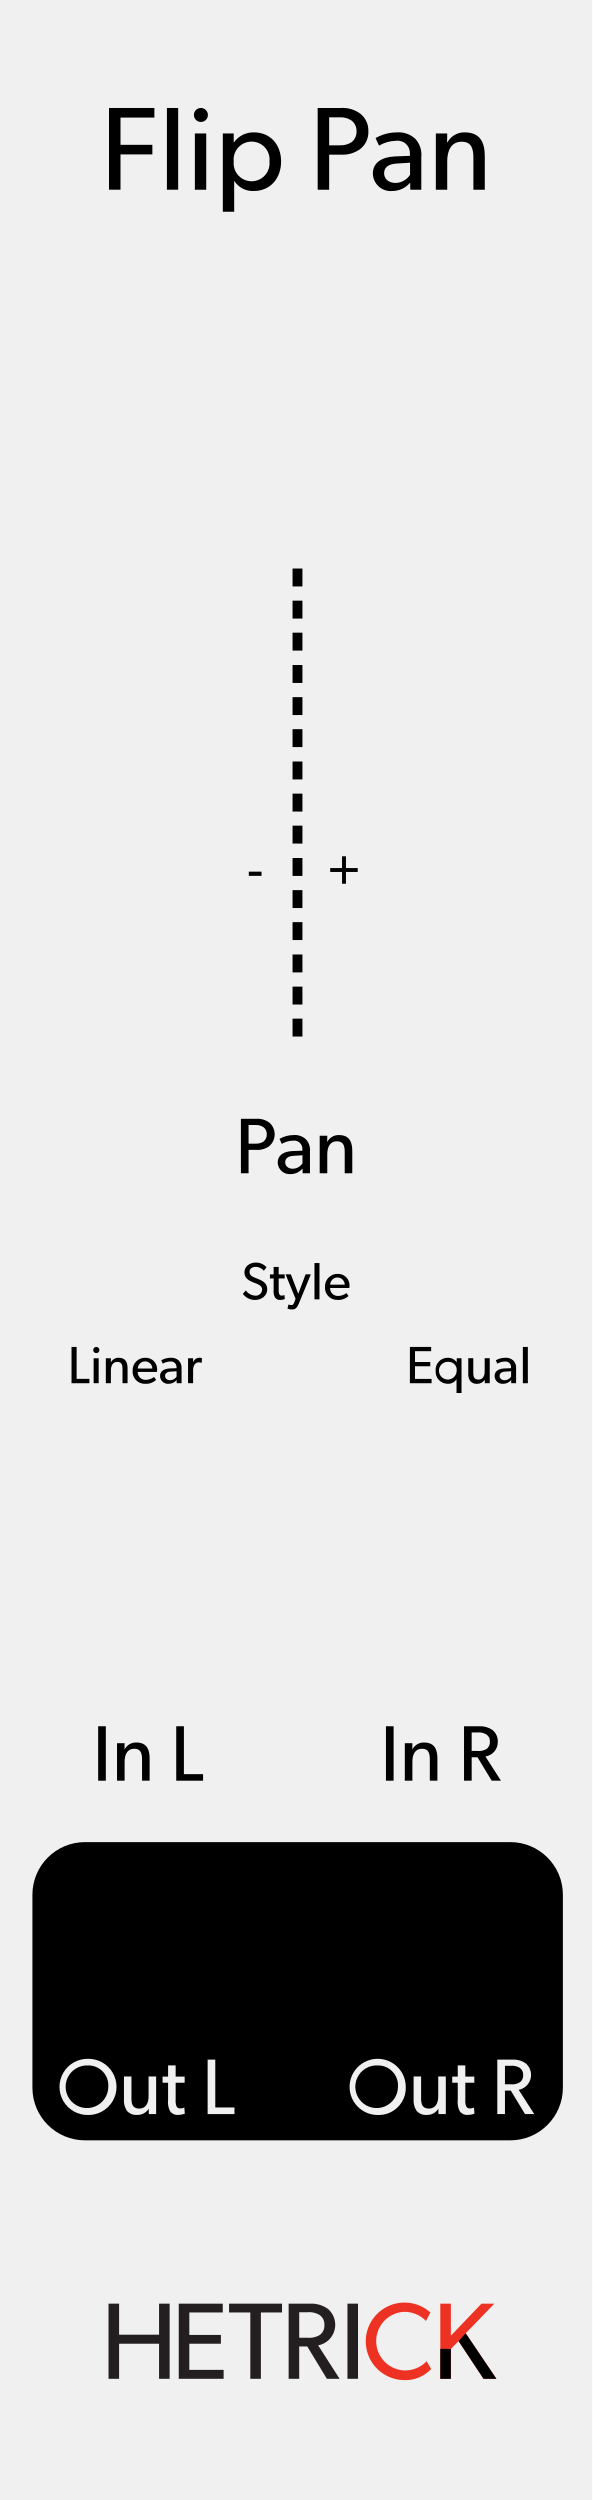
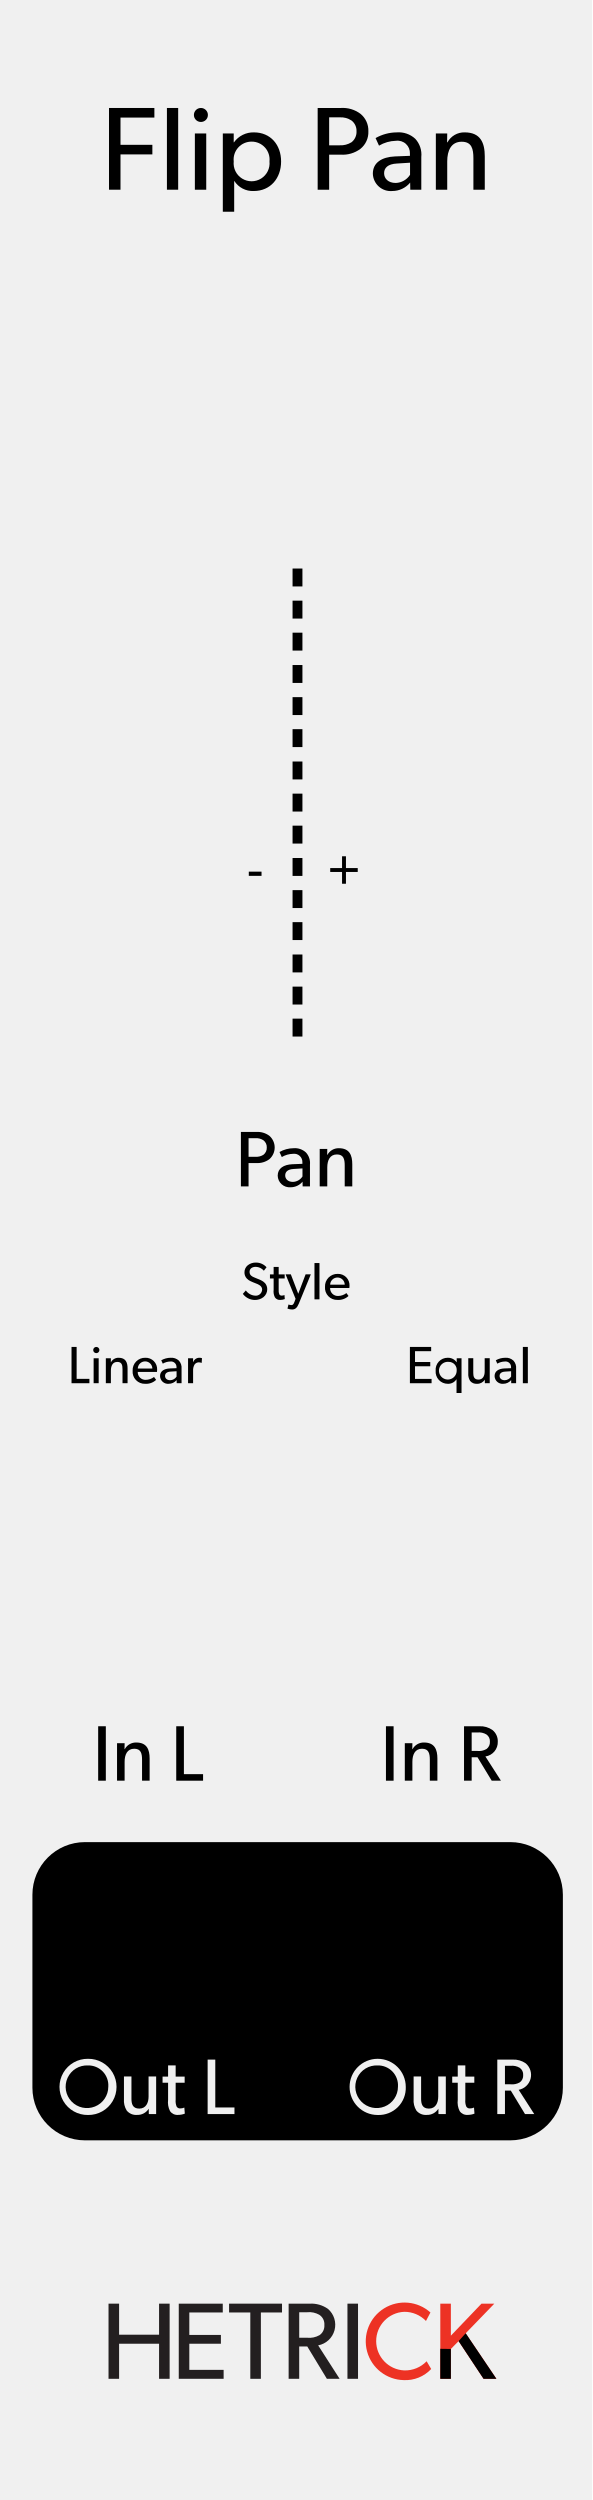
<svg xmlns="http://www.w3.org/2000/svg" id="svg8" width="90" height="380" viewBox="0 0 90 380" version="1.1">
  <defs id="defs185" />
  <g id="layer1">
    <path id="rect817" d="M0,0H90V380H0Z" transform="translate(0 0.00002)" style="fill: #f0f0f0" />
  </g>
  <g id="g22">
    <path d="M25.784,361.578H24.178v-5.331H18.102v5.331H16.496V350.155h1.606v4.719h6.076v-4.719h1.606Z" transform="translate(0 0.00002)" style="fill: #231f20" id="path6" />
    <path d="M33.992,361.578H27.171V350.155h6.689v1.341H28.776v3.411h4.801v1.341h-4.801v3.973h5.215Z" transform="translate(0 0.00002)" style="fill: #231f20" id="path8" />
    <path d="M42.865,351.496H39.653v10.083h-1.606V351.496H34.819v-1.341h8.046Z" transform="translate(0 0.00002)" style="fill: #231f20" id="path10" />
    <path d="M51.622,361.578H49.685l-2.98-4.917H45.479v4.917h-1.606V350.155h3.228a4.373,4.373,0,0,1,2.748.795A3.185,3.185,0,0,1,48.36,356.496Zm-3.046-9.702a3.047,3.047,0,0,0-1.92-.414h-1.175v3.874h1.175a3.159,3.159,0,0,0,1.92-.397,1.727,1.727,0,0,0,.729-1.54A1.698,1.698,0,0,0,48.575,351.877Z" transform="translate(0 0.00002)" style="fill: #231f20" id="path12" />
    <path d="M54.419,361.578H52.813V350.155h1.606Z" transform="translate(0 0.00002)" style="fill: #231f20" id="path14" />
    <path d="M65.542,360.088A5.355,5.355,0,0,1,61.37,361.777a5.895,5.895,0,1,1,4.056-10.281l-.679,1.291a4.527,4.527,0,0,0-3.311-1.391,4.458,4.458,0,0,0,0,8.907,4.522,4.522,0,0,0,3.411-1.391Z" transform="translate(0 0.00002)" style="fill: #ed3224" id="path16" />
    <path d="M75.452,361.578H73.499L69.707,355.85l-1.175,1.192v4.536H66.926V350.155h1.606v4.868l4.652-4.868h1.954l-4.354,4.503Z" transform="translate(0 0.00002)" style="fill: #ed3224" id="path18" />
    <path d="M75.452,361.578H73.499L69.707,355.85l-1.175,1.192v4.536H66.926V357.019l1.606.023,1.175-1.192,1.076-1.192.616.914.497.737Z" transform="translate(0 0.00002)" id="path20" />
  </g>
  <g id="g38">
    <path d="M23.466,17.871h-5.15v4.141h4.844v1.458H18.316v5.366H16.57V16.413h6.896Z" transform="translate(0 0.00002)" id="path24" />
    <path d="M27.082,28.836H25.372V16.413H27.082Z" transform="translate(0 0.00002)" id="path26" />
    <path d="M30.484,18.538a1.064,1.064,0,1,1,1.117-1.062A1.061,1.061,0,0,1,30.484,18.538Zm.864,10.299H29.62V20.284h1.729Z" transform="translate(0 0.00002)" id="path28" />
    <path d="M38.567,29.035a3.323,3.323,0,0,1-2.953-1.531l-.018-.018v4.7H33.868V20.284h1.657v1.351h.036a3.625,3.625,0,0,1,3.042-1.513c2.521,0,4.124,1.891,4.124,4.43C42.727,27.09,41.106,29.035,38.567,29.035Zm-.324-7.508a2.72,2.72,0,0,0-2.719,3.007,2.734,2.734,0,1,0,5.438,0A2.72,2.72,0,0,0,38.243,21.526Z" transform="translate(0 0.00002)" id="path30" />
    <path d="M54.785,22.625a4.496,4.496,0,0,1-3.007.882H50.032v5.33H48.285V16.413h3.493a4.499,4.499,0,0,1,3.007.882,3.267,3.267,0,0,1,1.207,2.665A3.241,3.241,0,0,1,54.785,22.625Zm-1.351-4.303a2.93,2.93,0,0,0-1.8-.486H50.032v4.25h1.603a3.057,3.057,0,0,0,1.8-.468A1.998,1.998,0,0,0,54.191,19.96,1.962,1.962,0,0,0,53.435,18.321Z" transform="translate(0 0.00002)" id="path32" />
    <path d="M64.037,28.836H62.363l-.019-1.08A3.528,3.528,0,0,1,59.626,29.035a2.718,2.718,0,0,1-2.953-2.647c0-1.674,1.369-2.521,3.35-2.611l2.286-.09v-.342a1.876,1.876,0,0,0-2.124-1.944,5.256,5.256,0,0,0-2.575.738l-.522-1.152a6.594,6.594,0,0,1,3.205-.864,3.707,3.707,0,0,1,2.827.973,3.542,3.542,0,0,1,.918,2.772Zm-1.71-4.105-1.999.126c-1.387.072-1.944.666-1.944,1.476,0,.811.63,1.477,1.765,1.477a2.686,2.686,0,0,0,2.179-1.242Z" transform="translate(0 0.00002)" id="path34" />
    <path d="M73.686,28.836H71.957V24.065c0-1.44-.253-2.521-1.783-2.521-1.603,0-2.196,1.35-2.196,2.989v4.303H66.249V20.284h1.729L67.959,21.634h.055a2.889,2.889,0,0,1,2.61-1.513c2.431,0,3.062,1.603,3.062,3.655Z" transform="translate(0 0.00002)" id="path36" />
  </g>
-   <g id="g46">
-     <path d="M40.948,174.195a2.997,2.997,0,0,1-2.003.587H37.781V178.333H36.618v-8.275h2.327a2.997,2.997,0,0,1,2.003.587,2.362,2.362,0,0,1,0,3.55Zm-.899-2.867a1.954,1.954,0,0,0-1.2-.324H37.781v2.831h1.067a2.037,2.037,0,0,0,1.2-.312,1.331,1.331,0,0,0,.503-1.103A1.309,1.309,0,0,0,40.048,171.329Z" transform="translate(0 0.00002)" id="path40" />
-     <path d="M47.115,178.333H46l-.012-.72a2.351,2.351,0,0,1-1.811.852,1.81,1.81,0,0,1-1.967-1.763c0-1.115.911-1.679,2.23-1.739l1.523-.06v-.228a1.25,1.25,0,0,0-1.416-1.295,3.495,3.495,0,0,0-1.715.492l-.348-.768a4.381,4.381,0,0,1,2.135-.576,2.469,2.469,0,0,1,1.883.647,2.36,2.36,0,0,1,.611,1.847Zm-1.139-2.734-1.331.084c-.924.048-1.295.444-1.295.983s.42.983,1.175.983a1.789,1.789,0,0,0,1.451-.828Z" transform="translate(0 0.00002)" id="path42" />
-     <path d="M53.547,178.333H52.396v-3.178c0-.959-.168-1.679-1.188-1.679-1.067,0-1.463.899-1.463,1.991V178.333H48.594v-5.697h1.151l-.013.899h.036a1.924,1.924,0,0,1,1.739-1.007c1.619,0,2.039,1.067,2.039,2.435Z" transform="translate(0 0.00002)" id="path44" />
+   <g id="g46" transform="translate(0,1.999805)">
+     <path d="m 40.948,174.195 a 2.997,2.997 0 0 1 -2.003,0.587 h -1.164 v 3.55 h -1.163 v -8.275 h 2.327 a 2.997,2.997 0 0 1 2.003,0.587 2.362,2.362 0 0 1 0,3.55 z m -0.899,-2.867 a 1.954,1.954 0 0 0 -1.2,-0.324 h -1.067 v 2.831 h 1.067 a 2.037,2.037 0 0 0 1.2,-0.312 1.331,1.331 0 0 0 0.503,-1.103 1.309,1.309 0 0 0 -0.503,-1.092 z" transform="translate(0,2e-5)" id="path40" />
+     <path d="M 47.115,178.333 H 46 l -0.012,-0.72 a 2.351,2.351 0 0 1 -1.811,0.852 1.81,1.81 0 0 1 -1.967,-1.763 c 0,-1.115 0.911,-1.679 2.23,-1.739 l 1.523,-0.06 v -0.228 a 1.25,1.25 0 0 0 -1.416,-1.295 3.495,3.495 0 0 0 -1.715,0.492 l -0.348,-0.768 a 4.381,4.381 0 0 1 2.135,-0.576 2.469,2.469 0 0 1 1.883,0.647 2.36,2.36 0 0 1 0.611,1.847 z m -1.139,-2.734 -1.331,0.084 c -0.924,0.048 -1.295,0.444 -1.295,0.983 0,0.54 0.42,0.983 1.175,0.983 a 1.789,1.789 0 0 0 1.451,-0.828 z" transform="translate(0,2e-5)" id="path42" />
+     <path d="m 53.547,178.333 h -1.151 v -3.178 c 0,-0.959 -0.168,-1.679 -1.188,-1.679 -1.067,0 -1.463,0.899 -1.463,1.991 v 2.866 h -1.151 v -5.697 h 1.151 l -0.013,0.899 h 0.036 a 1.924,1.924 0 0 1 1.739,-1.007 c 1.619,0 2.039,1.067 2.039,2.435 z" transform="translate(0,2e-5)" id="path44" />
  </g>
  <g id="g54">
    <path d="M16.085,270.666H14.922v-8.275H16.085Z" transform="translate(0 0.00002)" id="path48" />
    <path d="M22.743,270.666H21.591v-3.178c0-.96-.167-1.68-1.187-1.68-1.067,0-1.463.899-1.463,1.991V270.666H17.79v-5.696h1.151l-.012.899h.036a1.925,1.925,0,0,1,1.739-1.008c1.619,0,2.039,1.067,2.039,2.435Z" transform="translate(0 0.00002)" id="path50" />
    <path d="M30.867,270.666H26.789v-8.275h1.163v7.28H30.867Z" transform="translate(0 0.00002)" id="path52" />
  </g>
  <g id="g62">
    <path d="M59.827,270.666H58.664v-8.275h1.163Z" transform="translate(0 0.00002)" id="path56" />
    <path d="M66.484,270.666H65.333v-3.178c0-.96-.167-1.68-1.187-1.68-1.067,0-1.464.899-1.464,1.991V270.666H61.531v-5.696h1.151l-.012.899H62.707a1.925,1.925,0,0,1,1.739-1.008c1.619,0,2.038,1.067,2.038,2.435Z" transform="translate(0 0.00002)" id="path58" />
    <path d="M76.144,270.666H74.74l-2.158-3.562h-.888V270.666H70.531v-8.275h2.338a3.167,3.167,0,0,1,1.991.576,2.178,2.178,0,0,1,.804,1.751,2.201,2.201,0,0,1-1.883,2.267ZM73.938,263.638a2.212,2.212,0,0,0-1.392-.3h-.852v2.807h.852a2.285,2.285,0,0,0,1.392-.288,1.251,1.251,0,0,0,.527-1.115A1.233,1.233,0,0,0,73.938,263.638Z" transform="translate(0 0.00002)" id="path60" />
  </g>
  <rect x="4.927" y="280" width="80.63" height="45.333" rx="8" ry="8" id="rect64" />
  <g id="g74" style="fill:#f0f0f0;fill-opacity:1">
    <path d="M13.378,321.478a4.27,4.27,0,1,1,0-8.539,4.27,4.27,0,1,1,0,8.539Zm0-7.531a3.242,3.242,0,1,0,3.083,3.237A3.027,3.027,0,0,0,13.378,313.946Z" transform="translate(0 0.00002)" style="fill:#f0f0f0;fill-opacity:1" id="path66" />
    <path d="M23.734,321.334H22.619l-.012-.815a1.987,1.987,0,0,1-1.763.947,1.845,1.845,0,0,1-1.583-.66,2.891,2.891,0,0,1-.42-1.763v-3.418H19.98v3.37c0,.779.168,1.511,1.188,1.511,1.007,0,1.415-.863,1.415-1.822V315.625h1.151Z" transform="translate(0 0.00002)" style="fill:#f0f0f0;fill-opacity:1" id="path68" />
    <path d="M28.091,321.273a2.881,2.881,0,0,1-1.043.192,1.337,1.337,0,0,1-1.211-.588,2.975,2.975,0,0,1-.288-1.703v-2.603H24.709v-.924h.84v-1.702H26.7v1.702h1.367v.924H26.7v2.579a2.233,2.233,0,0,0,.144,1.043.597.597,0,0,0,.587.288,1.391,1.391,0,0,0,.588-.132Z" transform="translate(0 0.00002)" style="fill:#f0f0f0;fill-opacity:1" id="path70" />
    <path d="M35.638,321.334H31.561v-8.275h1.163v7.279h2.915Z" transform="translate(0 0.00002)" style="fill:#f0f0f0;fill-opacity:1" id="path72" />
  </g>
  <g id="g84" style="fill:#f0f0f0;fill-opacity:1">
    <path d="M57.407,321.478a4.27,4.27,0,1,1,4.27-4.27A4.111,4.111,0,0,1,57.407,321.478Zm0-7.531a3.242,3.242,0,1,0,3.083,3.237A3.027,3.027,0,0,0,57.407,313.946Z" transform="translate(0 0.00002)" style="fill:#f0f0f0;fill-opacity:1" id="path76" />
    <path d="M67.763,321.334H66.647l-.012-.815a1.985,1.985,0,0,1-1.763.947,1.845,1.845,0,0,1-1.583-.66,2.891,2.891,0,0,1-.42-1.763v-3.418h1.139v3.37c0,.779.168,1.511,1.188,1.511,1.008,0,1.415-.863,1.415-1.822V315.625H67.763Z" transform="translate(0 0.00002)" style="fill:#f0f0f0;fill-opacity:1" id="path78" />
    <path d="M72.12,321.273a2.877,2.877,0,0,1-1.043.192,1.338,1.338,0,0,1-1.212-.588,2.98,2.98,0,0,1-.287-1.703v-2.603h-.84v-.924h.84v-1.702h1.151v1.702h1.367v.924H70.729v2.579a2.24,2.24,0,0,0,.144,1.043.597.597,0,0,0,.588.288,1.391,1.391,0,0,0,.588-.132Z" transform="translate(0 0.00002)" style="fill:#f0f0f0;fill-opacity:1" id="path80" />
    <path d="M81.202,321.334H79.799l-2.158-3.562h-.888v3.562H75.59v-8.275h2.338a3.167,3.167,0,0,1,1.991.575,2.307,2.307,0,0,1-1.079,4.018Zm-2.206-7.028a2.206,2.206,0,0,0-1.392-.3h-.852v2.807h.852a2.292,2.292,0,0,0,1.392-.288,1.251,1.251,0,0,0,.527-1.115A1.231,1.231,0,0,0,78.996,314.306Z" transform="translate(0 0.00002)" style="fill:#f0f0f0;fill-opacity:1" id="path82" />
  </g>
  <rect x="37.501" y="144" width="14.998" height="14.667" style="fill:none" id="rect86" />
  <rect x="37.501" y="129.333" width="14.998" height="14.667" style="fill:none" id="rect96" />
  <rect x="37.501" y="114.667" width="14.998" height="14.667" style="fill:none" id="rect106" />
  <rect x="37.501" y="100" width="14.998" height="14.667" style="fill:none" id="rect116" />
  <rect x="37.501" y="85.333" width="14.998" height="14.667" style="fill:none" id="rect126" />
  <g id="g980">
    <rect x="44.469" y="145.084" width="1.5" height="2.722" style="fill:#000000" id="rect88" />
    <rect x="44.469" y="149.966" width="1.5" height="2.722" style="fill:#000000" id="rect90" />
    <rect x="44.469" y="154.833" width="1.5" height="2.722" style="fill:#000000" id="rect92" />
    <rect x="44.469" y="130.417" width="1.5" height="2.722" style="fill:#000000" id="rect98" />
    <rect x="44.469" y="135.3" width="1.5" height="2.722" style="fill:#000000" id="rect100" />
    <rect x="44.469" y="140.166" width="1.5" height="2.722" style="fill:#000000" id="rect102" />
    <rect x="44.469" y="115.75" width="1.5" height="2.722" style="fill:#000000" id="rect108" />
    <rect x="44.469" y="120.633" width="1.5" height="2.722" style="fill:#000000" id="rect110" />
    <rect x="44.469" y="125.5" width="1.5" height="2.722" style="fill:#000000" id="rect112" />
    <rect x="44.469" y="101.084" width="1.5" height="2.722" style="fill:#000000" id="rect118" />
    <rect x="44.469" y="105.966" width="1.5" height="2.722" style="fill:#000000" id="rect120" />
    <rect x="44.469" y="110.833" width="1.5" height="2.722" style="fill:#000000" id="rect122" />
    <rect x="44.469" y="86.417" width="1.5" height="2.722" style="fill:#000000" id="rect128" />
    <rect x="44.469" y="91.3" width="1.5" height="2.722" style="fill:#000000" id="rect130" />
    <rect x="44.469" y="96.166" width="1.5" height="2.722" style="fill:#000000" id="rect132" />
  </g>
  <g id="g142">
    <path d="M39.752,133.13H37.817v-.64h1.935Z" transform="translate(0 0.00002)" id="path138" />
    <path d="M54.375,132.538H52.584v1.791h-.592v-1.791H50.193v-.592h1.799v-1.791h.592v1.791h1.791Z" transform="translate(0 0.00002)" id="path140" />
  </g>
  <g id="g156">
    <path d="M13.59,210.25H10.872v-5.517h.775v4.853h1.943Z" transform="translate(0 0.00002)" id="path144" />
    <path d="M14.615,205.677a.472.472,0,1,1,.496-.472A.471.471,0,0,1,14.615,205.677ZM14.999,210.25h-.768v-3.798H14.999Z" transform="translate(0 0.00002)" id="path146" />
    <path d="M19.39,210.25h-.768v-2.119c0-.64-.112-1.119-.791-1.119-.712,0-.976.6-.976,1.327V210.25h-.768v-3.798h.768l-.008.6h.024a1.284,1.284,0,0,1,1.16-.672c1.08,0,1.359.712,1.359,1.623Z" transform="translate(0 0.00002)" id="path148" />
    <path d="M23.861,208.531H20.935a1.171,1.171,0,0,0,1.223,1.207,2.103,2.103,0,0,0,1.255-.439l.32.439a2.23,2.23,0,0,1-1.671.6,1.841,1.841,0,0,1-1.903-1.991,1.884,1.884,0,0,1,1.927-1.967,1.734,1.734,0,0,1,1.799,1.815A3.267,3.267,0,0,1,23.861,208.531Zm-.704-.512a1.098,1.098,0,0,0-1.095-1.088,1.117,1.117,0,0,0-1.119,1.088Z" transform="translate(0 0.00002)" id="path150" />
    <path d="M27.598,210.25h-.744l-.008-.479a1.569,1.569,0,0,1-1.208.567,1.206,1.206,0,0,1-1.311-1.176c0-.743.607-1.119,1.487-1.159l1.015-.04v-.151a.833.833,0,0,0-.943-.863,2.333,2.333,0,0,0-1.144.327l-.232-.512a2.925,2.925,0,0,1,1.423-.384,1.646,1.646,0,0,1,1.255.432,1.575,1.575,0,0,1,.408,1.231Zm-.759-1.823-.888.057c-.616.031-.864.296-.864.655s.28.655.784.655a1.194,1.194,0,0,0,.968-.552Z" transform="translate(0 0.00002)" id="path152" />
    <path d="M30.654,207.155h-.032a1.019,1.019,0,0,0-.416-.079.795.795,0,0,0-.624.319,1.682,1.682,0,0,0-.232.96V210.25H28.584v-3.798h.768l-.008.584h.024a.99.99,0,0,1,.935-.656,1.061,1.061,0,0,1,.4.064Z" transform="translate(0 0.00002)" id="path154" />
  </g>
  <g id="g168">
    <path d="M40.046,197.164a2.087,2.087,0,0,1-1.352.432,2.307,2.307,0,0,1-1.783-.928l.456-.52a1.866,1.866,0,0,0,1.399.792.965.965,0,0,0,1.079-.928c0-.575-.616-.8-.896-.911-.288-.112-.671-.264-.879-.368a1.772,1.772,0,0,1-.552-.392,1.327,1.327,0,0,1-.36-.96,1.374,1.374,0,0,1,.504-1.063,1.937,1.937,0,0,1,1.271-.407,2.15,2.15,0,0,1,1.583.712l-.408.527a1.676,1.676,0,0,0-1.215-.592c-.544,0-.959.256-.959.768s.375.704.711.84l1.016.424a2.148,2.148,0,0,1,.624.447,1.421,1.421,0,0,1,.336.928A1.536,1.536,0,0,1,40.046,197.164Z" transform="translate(0 0.00002)" id="path158" />
    <path d="M43.287,197.46a1.921,1.921,0,0,1-.695.128.893.893,0,0,1-.808-.392,1.983,1.983,0,0,1-.192-1.136v-1.734h-.56V193.71h.56v-1.136h.768V193.71H43.271v.616h-.912v1.719a1.494,1.494,0,0,0,.096.695.398.398,0,0,0,.392.192.927.927,0,0,0,.392-.088Z" transform="translate(0 0.00002)" id="path160" />
    <path d="M47.245,193.702,45.415,198.164c-.264.655-.576.879-1.0.879a1.884,1.884,0,0,1-.72-.136l.152-.624a1.207,1.207,0,0,0,.4.088c.16,0,.328.017.496-.447l.184-.504-1.52-3.726.8.008,1.127,2.95,1.119-2.958Z" transform="translate(0 0.00002)" id="path162" />
    <path d="M48.559,197.5H47.8v-5.517h.759Z" transform="translate(0 0.00002)" id="path164" />
    <path d="M53.102,195.781H50.175a1.172,1.172,0,0,0,1.224,1.207,2.101,2.101,0,0,0,1.255-.439l.32.439a2.231,2.231,0,0,1-1.671.6,1.841,1.841,0,0,1-1.903-1.991,1.884,1.884,0,0,1,1.927-1.967,1.735,1.735,0,0,1,1.8,1.815A3.267,3.267,0,0,1,53.102,195.781Zm-.704-.512a1.097,1.097,0,0,0-1.095-1.088,1.117,1.117,0,0,0-1.119,1.088Z" transform="translate(0 0.00002)" id="path166" />
  </g>
  <g id="g180">
    <path d="M65.6,210.25H62.306v-5.517h3.23v.647H63.082v1.646h2.318v.648H63.082v1.919h2.518Z" transform="translate(0 0.00002)" id="path170" />
    <path d="M70.152,211.737h-.76v-2.079H69.377a1.486,1.486,0,0,1-1.312.68,1.841,1.841,0,0,1-1.846-1.991,1.818,1.818,0,0,1,1.83-1.967,1.589,1.589,0,0,1,1.352.672h.023l-.008-.6h.736Zm-1.943-4.733a1.347,1.347,0,1,0,1.207,1.335A1.207,1.207,0,0,0,68.209,207.004Z" transform="translate(0 0.00002)" id="path172" />
    <path d="M74.439,210.25h-.743l-.008-.544a1.323,1.323,0,0,1-1.175.632,1.233,1.233,0,0,1-1.057-.439,1.934,1.934,0,0,1-.279-1.176v-2.278h.76v2.246c0,.521.111,1.008.791,1.008.672,0,.943-.575.943-1.215v-2.039h.768Z" transform="translate(0 0.00002)" id="path174" />
    <path d="M78.448,210.25h-.743l-.008-.479a1.57,1.57,0,0,1-1.208.567,1.206,1.206,0,0,1-1.312-1.176c0-.743.607-1.119,1.487-1.159l1.016-.04v-.151a.833.833,0,0,0-.943-.863,2.333,2.333,0,0,0-1.144.327l-.232-.512a2.926,2.926,0,0,1,1.424-.384,1.647,1.647,0,0,1,1.256.432,1.575,1.575,0,0,1,.407,1.231Zm-.76-1.823-.888.057c-.615.031-.863.296-.863.655s.28.655.783.655a1.192,1.192,0,0,0,.968-.552Z" transform="translate(0 0.00002)" id="path176" />
    <path d="M80.233,210.25h-.759v-5.517h.759Z" transform="translate(0 0.00002)" id="path178" />
  </g>
</svg>
